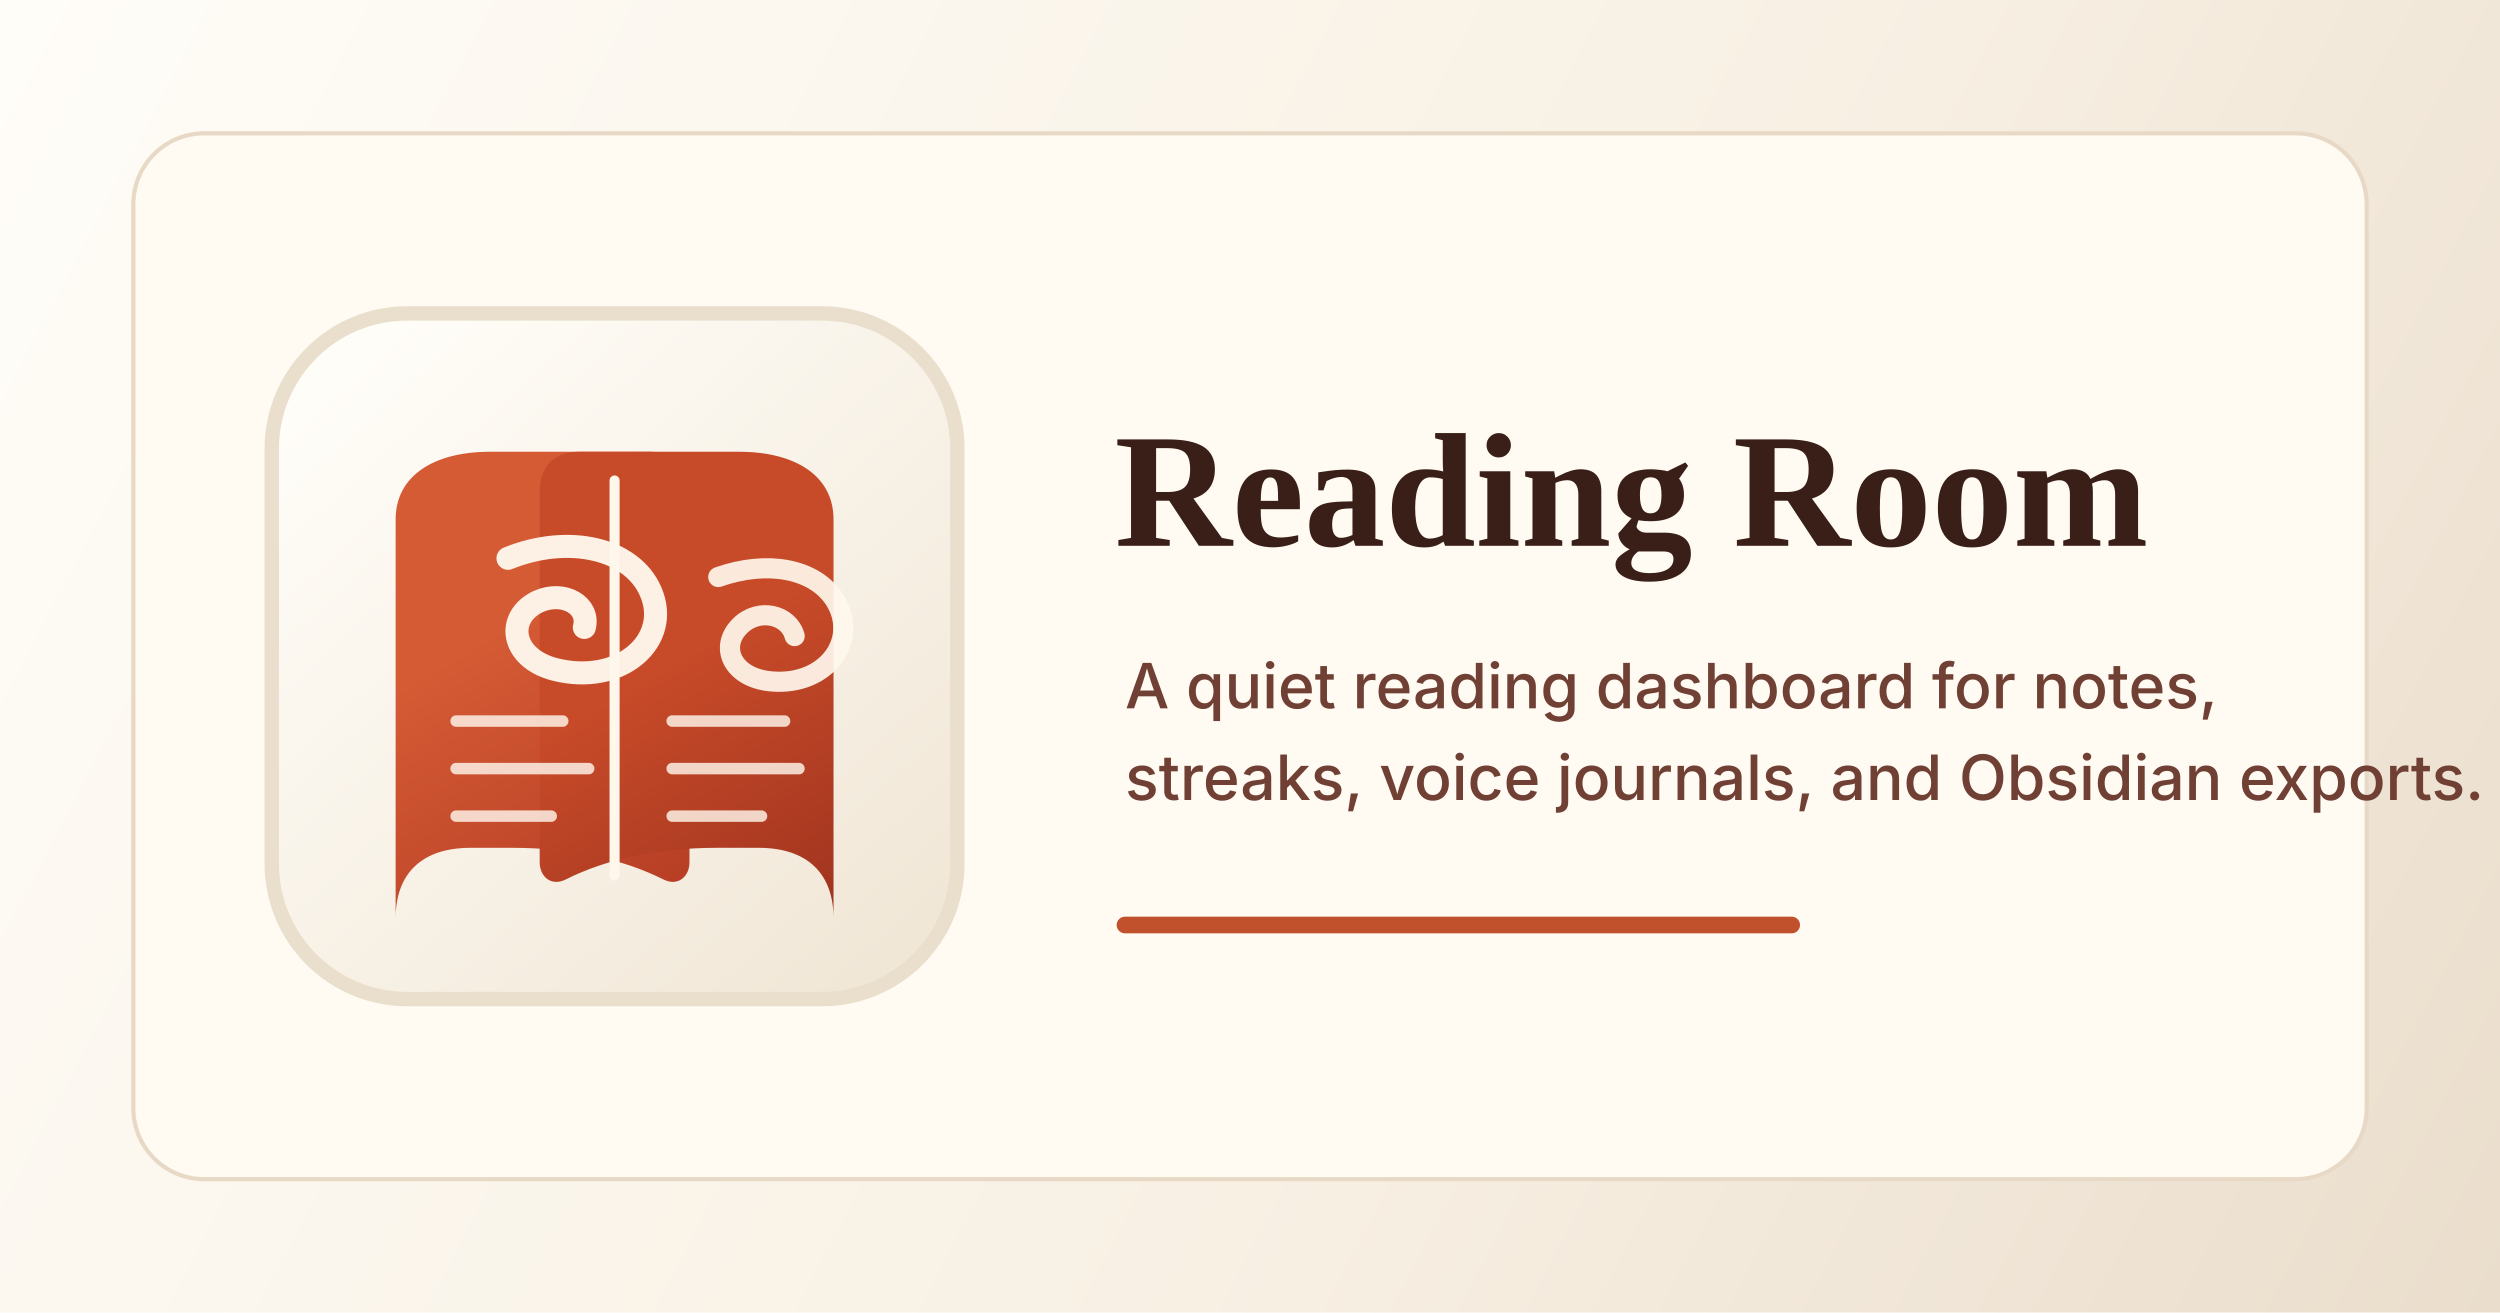
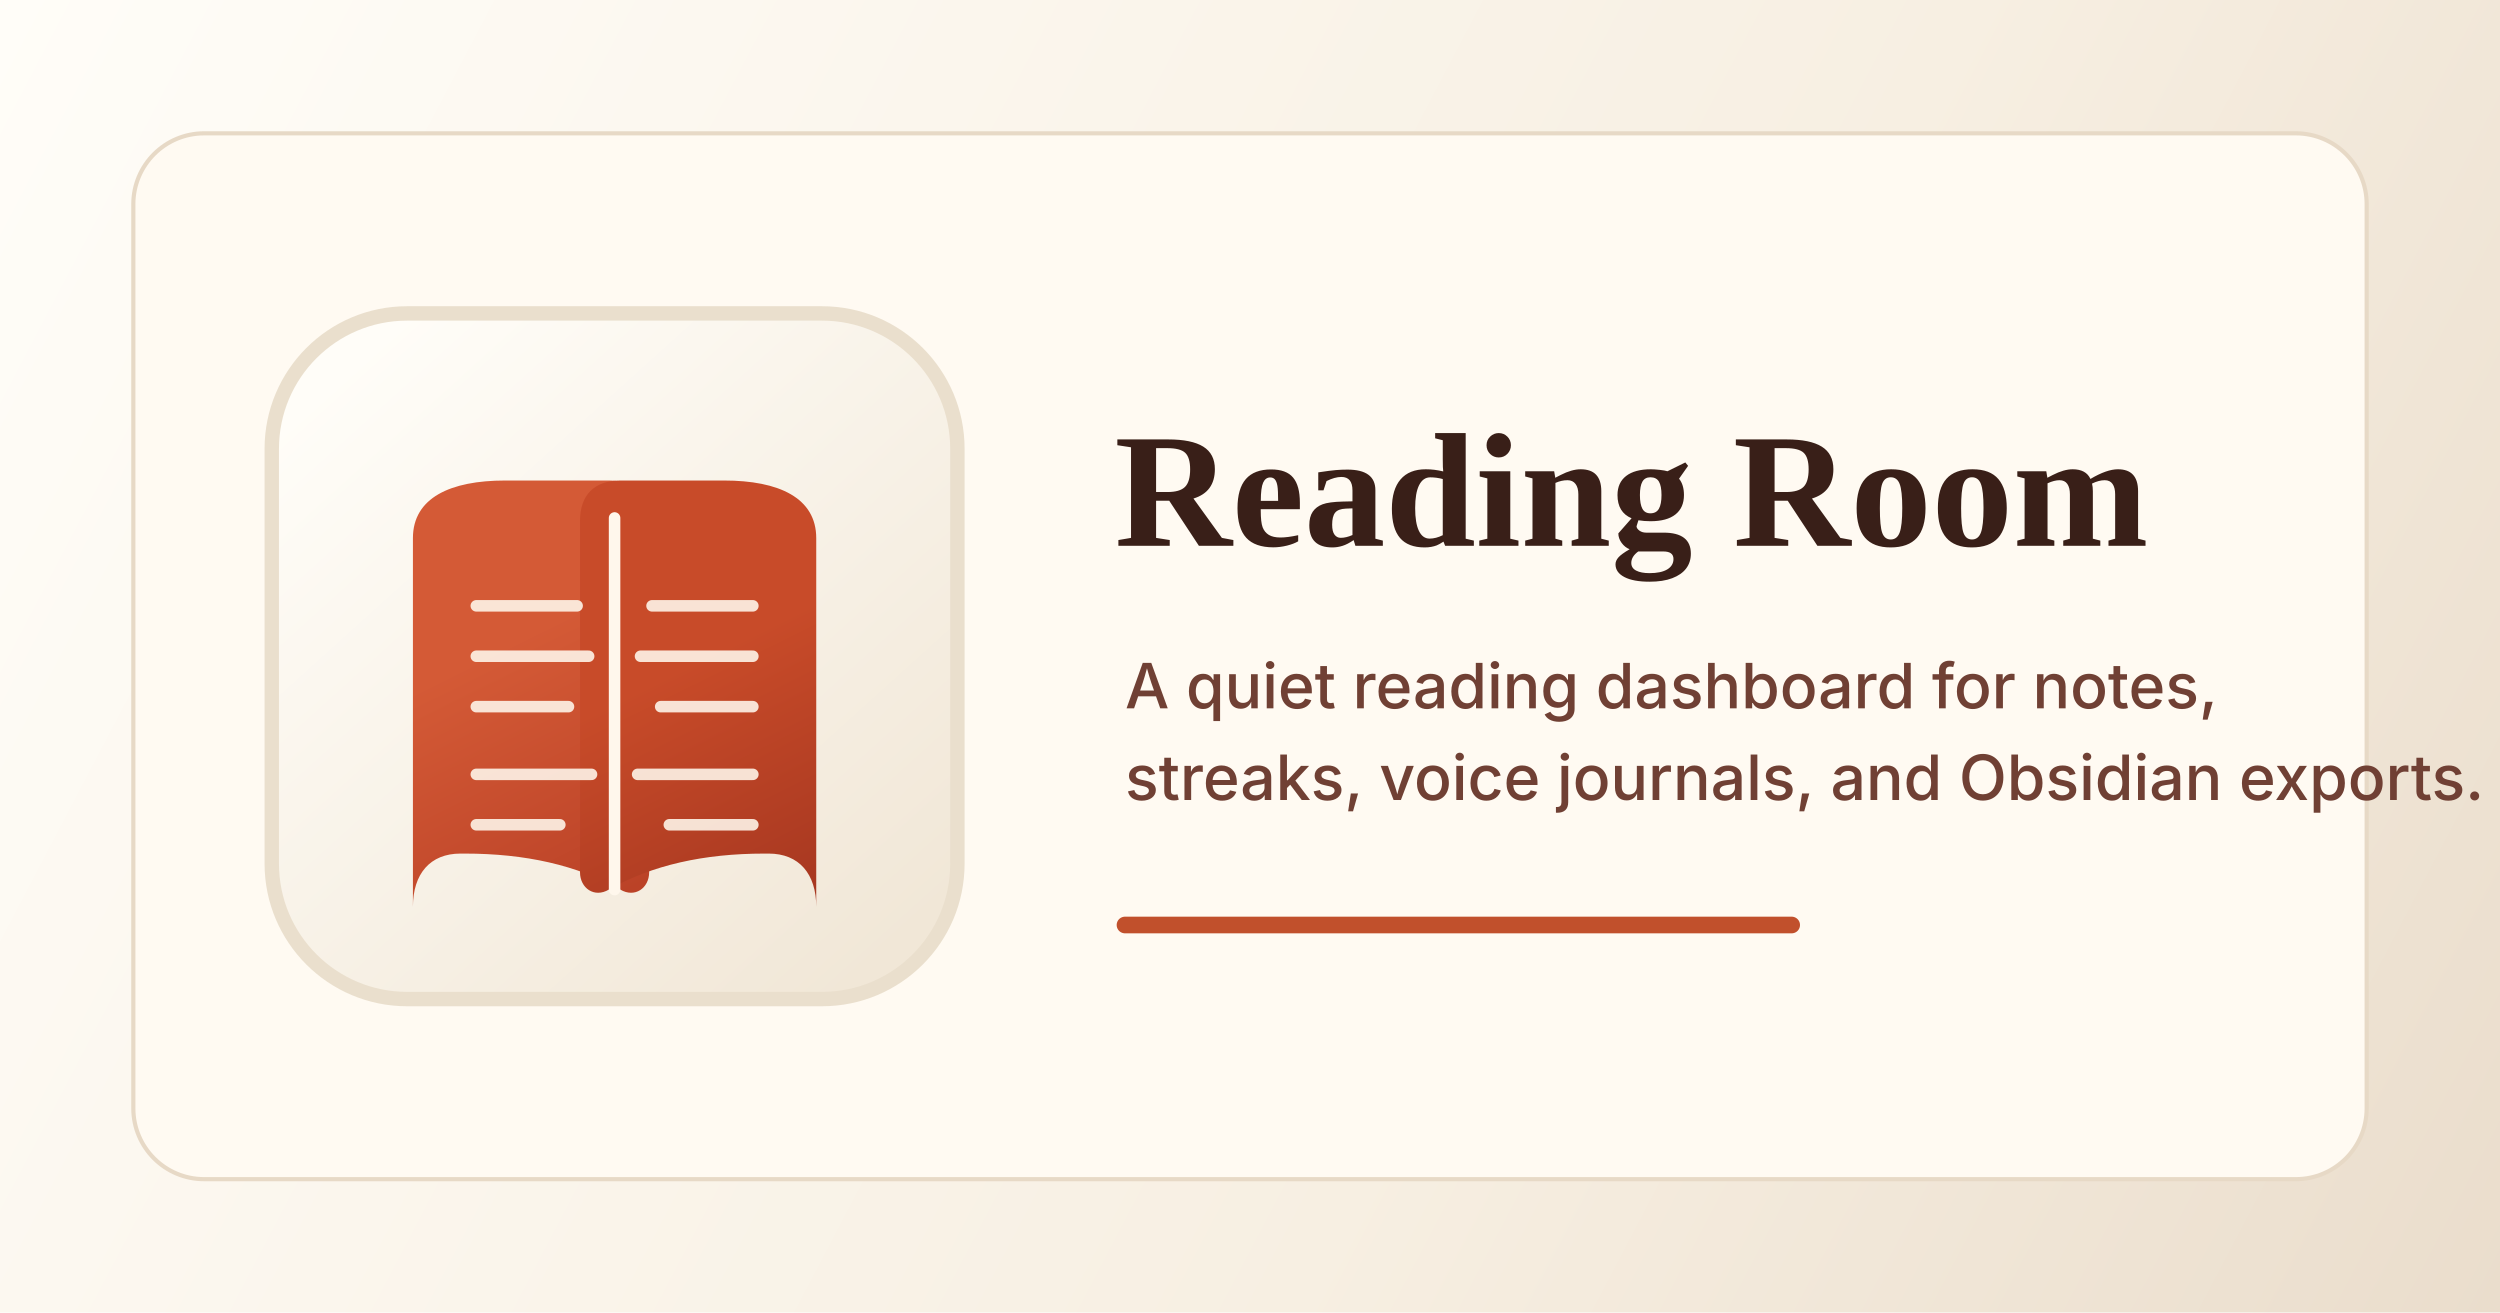
<svg xmlns="http://www.w3.org/2000/svg" viewBox="0 0 1200 630" role="img" aria-label="Reading Room preview">
  <defs>
    <linearGradient id="bg" x1="0" y1="0" x2="1200" y2="630" gradientUnits="userSpaceOnUse">
      <stop offset="0" stop-color="#fffdf8" />
      <stop offset=".62" stop-color="#f7efe2" />
      <stop offset="1" stop-color="#eaddcc" />
    </linearGradient>
  </defs>
  <rect width="1200" height="630" fill="url(#bg)" />
  <rect x="64" y="64" width="1072" height="502" rx="34" fill="#fffaf2" stroke="#e7d9c6" stroke-width="2" />
  <g transform="translate(118 138) scale(.6914)">
    <defs>
      <linearGradient id="paper" x1="70" y1="54" x2="442" y2="466" gradientUnits="userSpaceOnUse">
        <stop offset="0" stop-color="#fffdf8" />
        <stop offset="1" stop-color="#f1e7d7" />
      </linearGradient>
-       <linearGradient id="leftPage" x1="108" y1="128" x2="254" y2="376" gradientUnits="userSpaceOnUse">
-         <stop offset="0" stop-color="#d55b35" />
+       <linearGradient id="leftPage" x1="112" y1="120" x2="244" y2="386" gradientUnits="userSpaceOnUse">
+         <stop offset="0" stop-color="#d45a36" />
        <stop offset="1" stop-color="#ad351f" />
      </linearGradient>
-       <linearGradient id="rightPage" x1="258" y1="128" x2="404" y2="376" gradientUnits="userSpaceOnUse">
+       <linearGradient id="rightPage" x1="268" y1="120" x2="400" y2="386" gradientUnits="userSpaceOnUse">
        <stop offset="0" stop-color="#c84b29" />
        <stop offset="1" stop-color="#922b1b" />
      </linearGradient>
    </defs>
    <rect x="18" y="18" width="476" height="476" rx="94" fill="url(#paper)" />
    <rect x="18" y="18" width="476" height="476" rx="94" fill="none" stroke="#eadfcd" stroke-width="10" />
-     <g transform="translate(74 106)">
-       <path d="M30 55C30 25 56 8 96 8h110c18 0 28 10 28 28v257c0 10-8 17-18 12-28-14-63-22-105-22H82c-34 0-52 18-52 49V55Z" fill="url(#leftPage)" />
-       <path d="M334 55c0-30-26-47-66-47H158c-18 0-28 10-28 28v257c0 10 8 17 18 12 28-14 63-22 105-22h29c34 0 52 18 52 49V55Z" fill="url(#rightPage)" />
-       <path d="M182 28v274" fill="none" stroke="#fff7ec" stroke-width="7" stroke-linecap="round" />
-       <path d="M108 82c42-17 86-7 99 23 15 34-21 66-67 54-30-8-34-36-11-47 18-8 36 3 32 18" fill="none" stroke="#fff7ec" stroke-width="16" stroke-linecap="round" stroke-linejoin="round" opacity=".96" />
-       <path d="M254 95c34-12 67-6 81 16 18 29-8 62-48 56-24-4-32-24-18-38 13-13 34-8 38 7" fill="none" stroke="#fff7ec" stroke-width="14" stroke-linecap="round" stroke-linejoin="round" opacity=".92" />
-       <g stroke="#fff7ec" stroke-width="8" stroke-linecap="round" opacity=".82">
-         <path d="M72 195h74" />
-         <path d="M72 228h92" />
-         <path d="M72 261h66" />
-         <path d="M222 195h78" />
-         <path d="M222 228h88" />
-         <path d="M222 261h62" />
+     <g transform="translate(92 116)">
+       <path d="M24 58C24 30 50 18 88 18h72c18 0 28 10 28 28v244c0 11-10 18-20 12-30-17-66-25-108-25h-3c-21 0-33 14-33 37V58Z" fill="url(#leftPage)" />
+       <path d="M304 58C304 30 278 18 240 18h-72c-18 0-28 10-28 28v244c0 11 10 18 20 12 30-17 66-25 108-25h3c21 0 33 14 33 37V58Z" fill="url(#rightPage)" />
+       <path d="M164 44v258" fill="none" stroke="#fff7ec" stroke-width="8" stroke-linecap="round" />
+       <g stroke="#fff7ec" stroke-width="8" stroke-linecap="round" opacity=".88">
+         <path d="M68 105h70" />
+         <path d="M68 140h78" />
+         <path d="M68 175h64" />
+         <path d="M68 222h80" />
+         <path d="M68 257h58" />
+         <path d="M190 105h70" />
+         <path d="M182 140h78" />
+         <path d="M196 175h64" />
+         <path d="M180 222h80" />
+         <path d="M202 257h58" />
      </g>
    </g>
  </g>
  <text x="535" y="262" fill="#391f18" font-family="Georgia, 'Times New Roman', serif" font-size="78" font-weight="600">Reading Room</text>
  <text x="540" y="340" fill="#704034" font-family="Inter, Arial, sans-serif" font-size="30" font-weight="500">A quiet reading dashboard for notes,</text>
  <text x="540" y="384" fill="#704034" font-family="Inter, Arial, sans-serif" font-size="30" font-weight="500">streaks, voice journals, and Obsidian exports.</text>
  <path d="M540 444h320" stroke="#c1502c" stroke-width="8" stroke-linecap="round" />
</svg>
